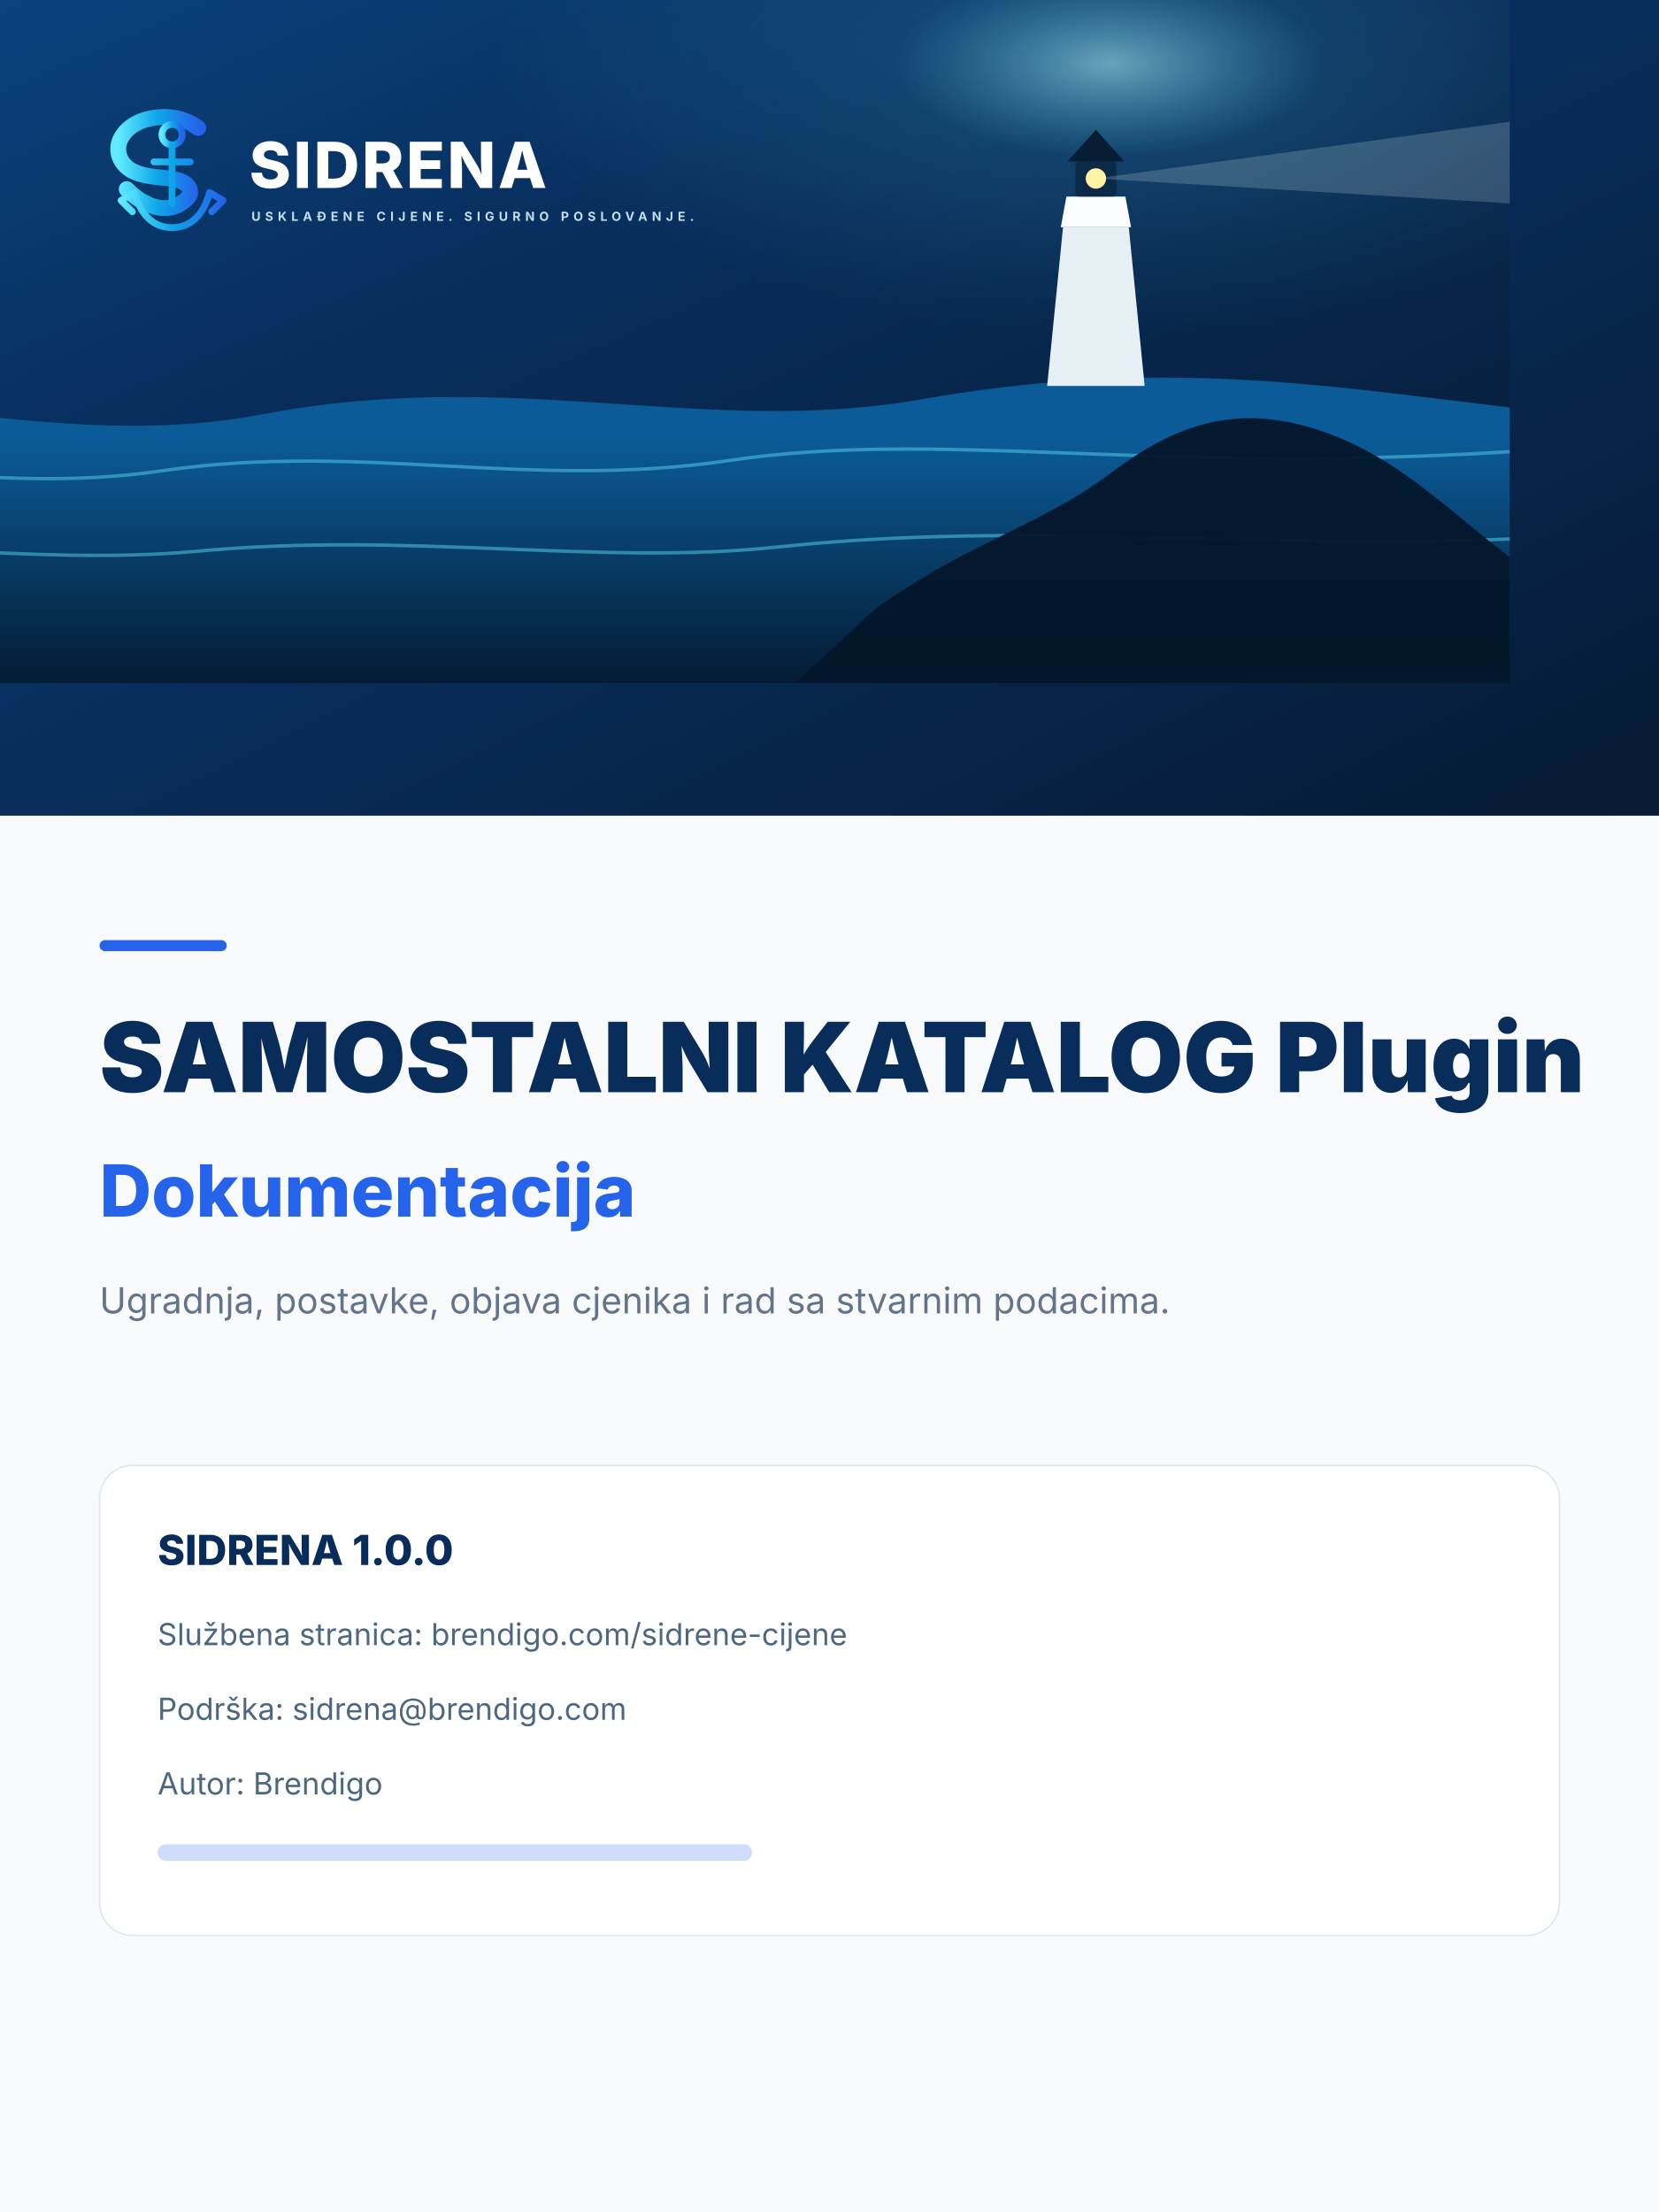
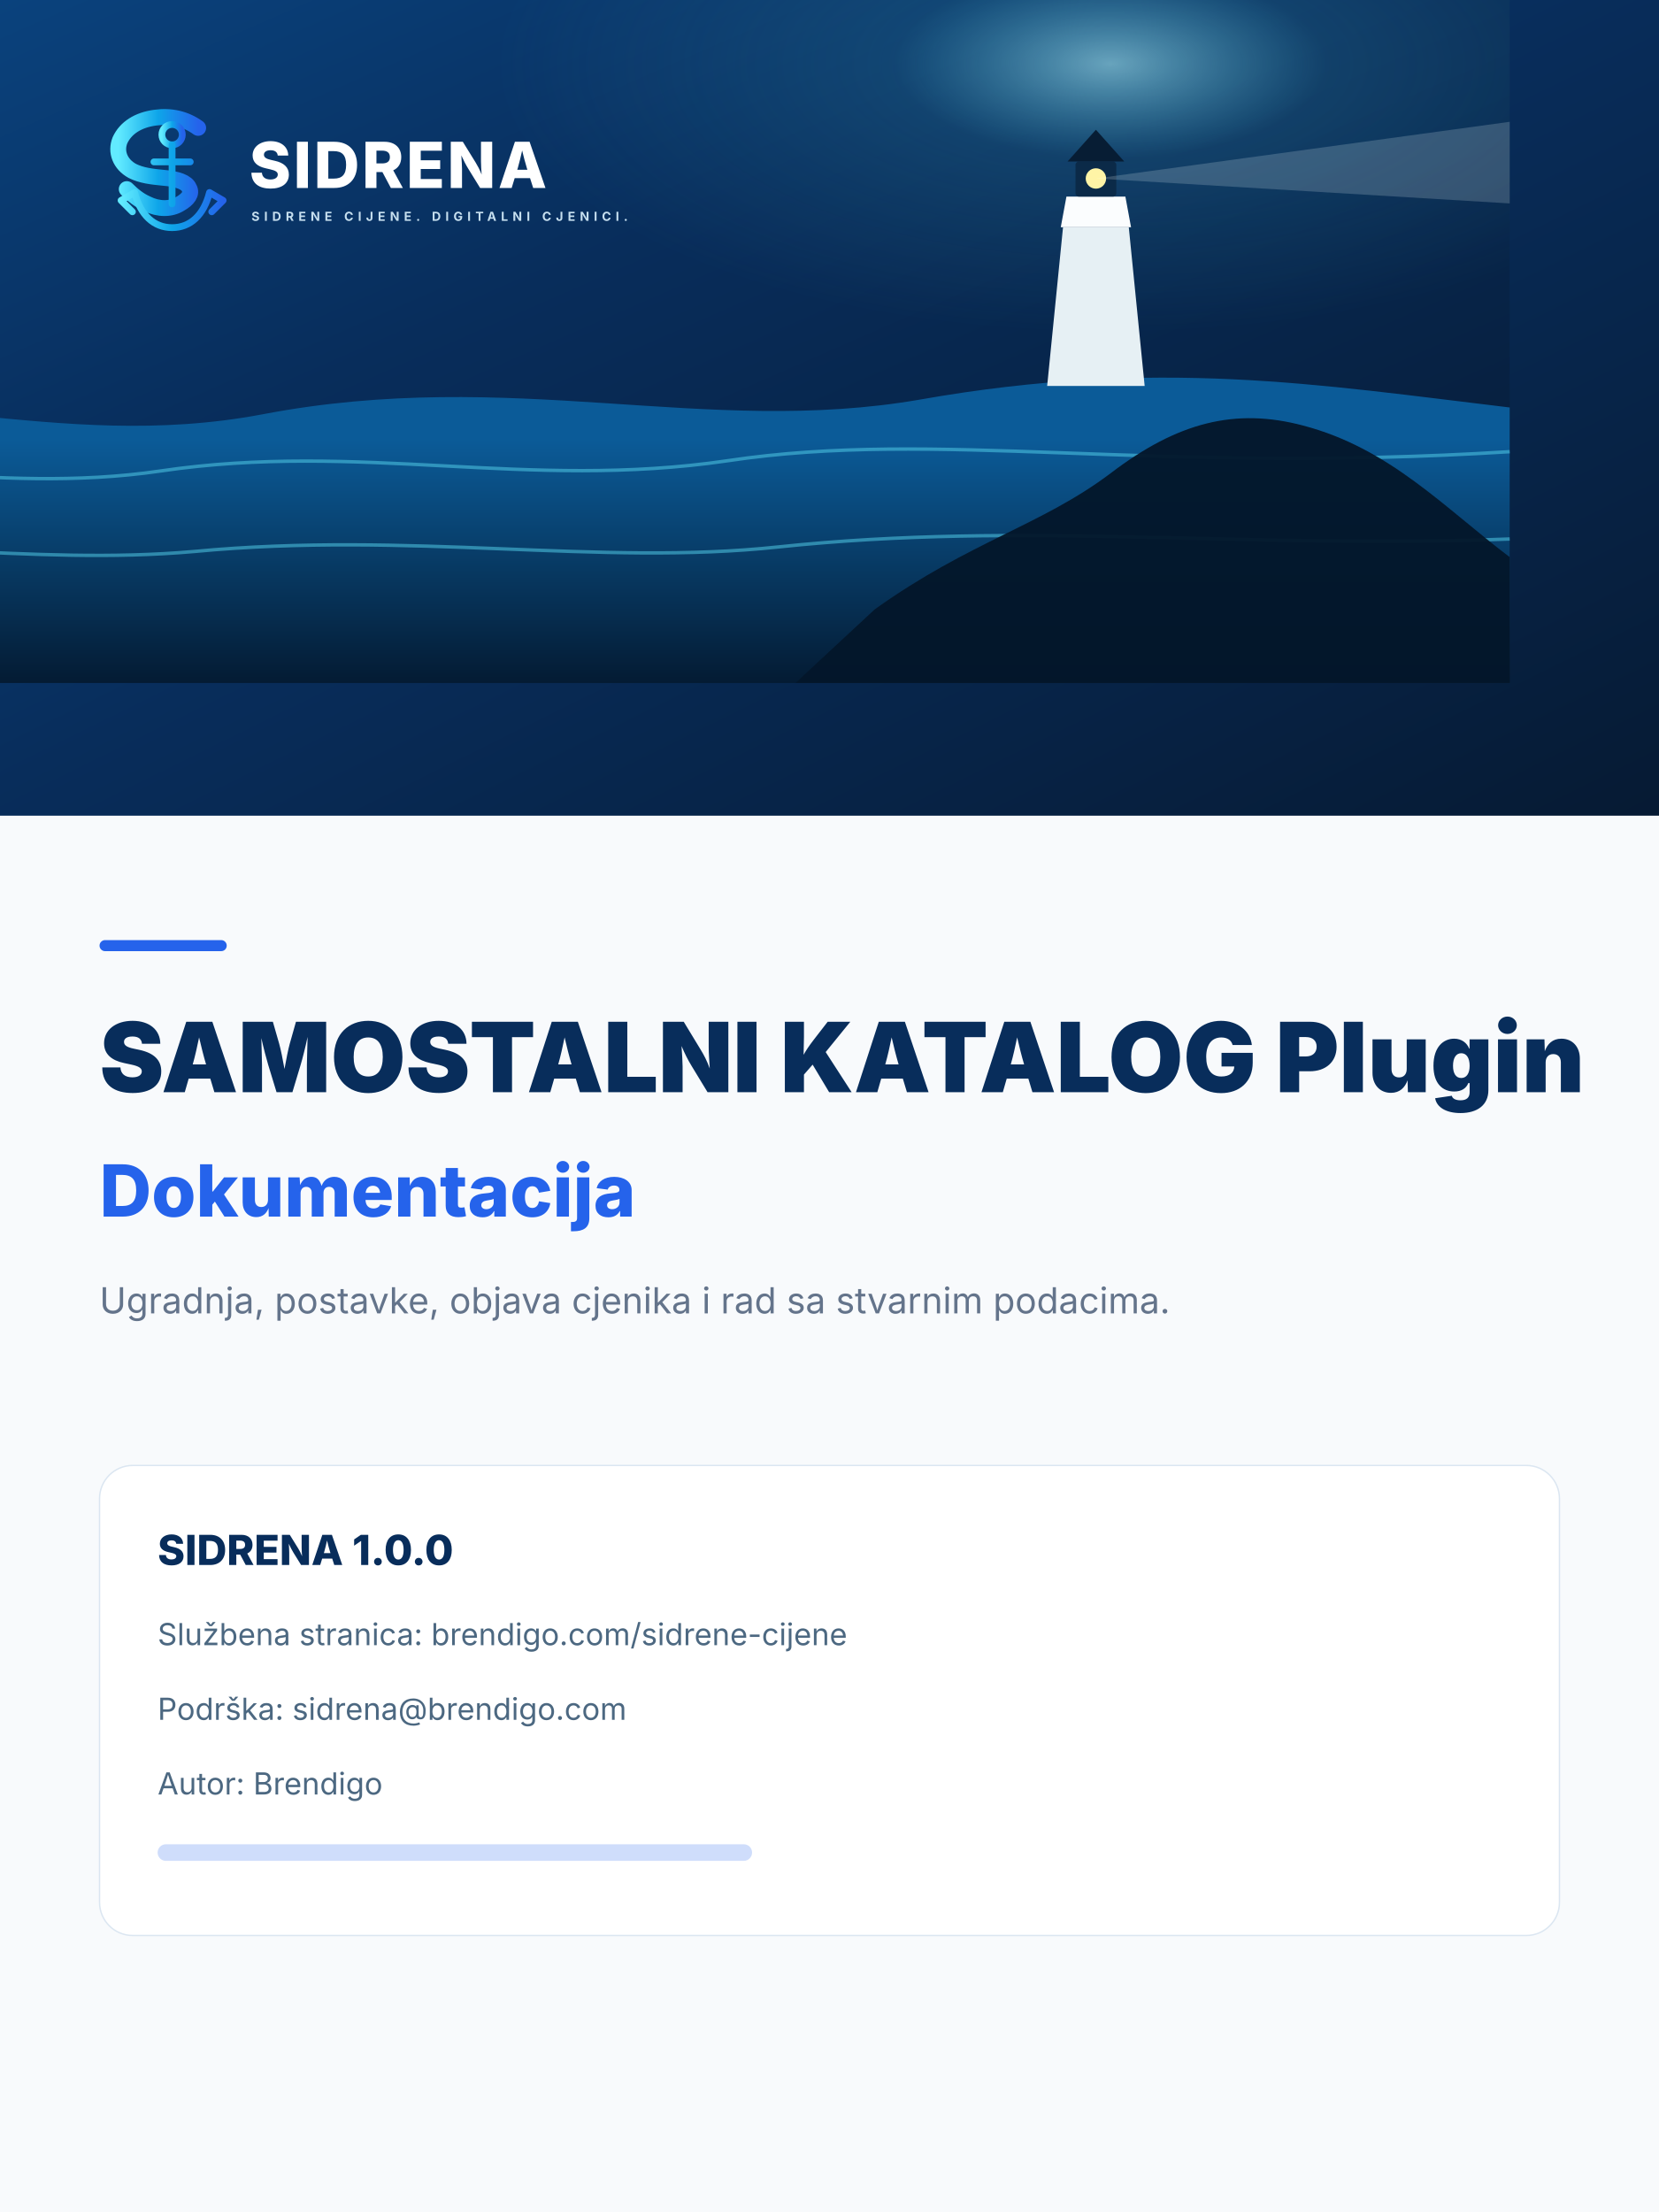
<svg xmlns="http://www.w3.org/2000/svg" viewBox="0 0 1200 1600" role="img" aria-labelledby="t">
  <defs>
    <linearGradient id="sky" x1="0" y1="0" x2="1" y2="1">
      <stop stop-color="#0B4C8D" />
      <stop offset=".48" stop-color="#082D5B" />
      <stop offset="1" stop-color="#061A33" />
    </linearGradient>
    <linearGradient id="sea" x1="0" y1=".2" x2="0" y2="1">
      <stop stop-color="#0B5B98" />
      <stop offset="1" stop-color="#041B33" />
    </linearGradient>
    <linearGradient id="cyan" x1="0" y1="0" x2="1" y2="0">
      <stop stop-color="#62EBFF" />
      <stop offset=".5" stop-color="#0EA5E9" />
      <stop offset="1" stop-color="#2563EB" />
    </linearGradient>
    <radialGradient id="glow" cx=".78" cy=".22" r=".34">
      <stop stop-color="#A8F3FF" stop-opacity=".6" />
      <stop offset=".35" stop-color="#4CCBEA" stop-opacity=".14" />
      <stop offset="1" stop-color="#4CCBEA" stop-opacity="0" />
    </radialGradient>
  </defs>
  <rect width="1200" height="1600" fill="#F8FAFC" />
  <rect width="1200" height="590" fill="url(#sky)" />
  <g transform="translate(-220 -80) scale(.82)">
    <rect width="1600" height="700" fill="url(#sky)" />
    <rect width="1600" height="700" fill="url(#glow)" />
    <path d="M0 470c168-42 315 28 500-7 220-42 390 20 580-13 210-37 352-13 520 7v243H0z" fill="url(#sea)" />
    <g opacity=".52" fill="none" stroke="#53CFE9" stroke-width="3">
      <path d="M0 520c130-26 260 15 410-7 176-26 323 17 500-9 186-28 370 12 690-8" />
      <path d="M0 588c160-20 292 9 440-4 190-18 357 13 515-4 218-23 410 2 645-7" />
    </g>
    <path d="M1040 635c84-60 147-74 208-120 59-45 110-58 170-42 76 20 124 72 182 116v111H970z" fill="#03162A" opacity=".95" />
    <path d="M1192 438h86l-14-140h-58z" fill="#E6F0F4" />
    <path d="M1204 298h62l-5-27h-52z" fill="#FBFDFE" />
    <rect x="1217" y="240" width="36" height="31" rx="3" fill="#0B2A48" />
    <path d="M1210 240h50l-25-28z" fill="#071D34" />
    <circle cx="1235" cy="255" r="9" fill="#FFF4A6" />
    <path d="M1235 255L1600 205v72z" fill="#F4FFFF" opacity=".18" />
  </g>
  <g transform="translate(72 72) scale(0.82)">
    <g fill="none" stroke="url(#cyan)" stroke-linecap="round" stroke-linejoin="round">
      <path d="M87 25c-11-8-24-11-38-9-15 2-26 9-31 20-4 10 0 21 11 27 8 4 17 5 27 6 13 1 21 4 23 9 3 5-1 10-8 14-8 5-19 5-29 0-7-3-13-8-18-13" stroke-width="14" />
      <circle cx="64" cy="31" r="9" stroke-width="6" />
      <path d="M64 40v52M48 55h32M31 82c5 20 17 31 33 31s28-11 33-31M31 82l-12 7 10 10m68-17 12 7-10 10" stroke-width="6" />
    </g>
    <text x="132" y="78" fill="#fff" font-family="Inter,Segoe UI,Arial,sans-serif" font-size="56" font-weight="800" letter-spacing="2">SIDRENA</text>
-     <text x="134" y="107" fill="#C6DFEF" font-family="Inter,Segoe UI,Arial,sans-serif" font-size="11" font-weight="700" letter-spacing="4">USKLAĐENE CIJENE. SIGURNO POSLOVANJE.</text>
+     <text x="134" y="107" fill="#C6DFEF" font-family="Inter,Segoe UI,Arial,sans-serif" font-size="11" font-weight="700" letter-spacing="4">SIDRENE CIJENE. DIGITALNI CJENICI.</text>
  </g>
  <rect x="72" y="680" width="92" height="8" rx="4" fill="#2563EB" />
  <text x="72" y="790" fill="#082D5B" font-family="Inter,Segoe UI,Arial,sans-serif" font-size="70" font-weight="850">SAMOSTALNI KATALOG Plugin</text>
  <text x="72" y="880" fill="#2563EB" font-family="Inter,Segoe UI,Arial,sans-serif" font-size="52" font-weight="800">Dokumentacija</text>
  <text x="72" y="950" fill="#64748B" font-family="Inter,Segoe UI,Arial,sans-serif" font-size="26">Ugradnja, postavke, objava cjenika i rad sa stvarnim podacima.</text>
  <g transform="translate(72 1060)" font-family="Inter,Segoe UI,Arial,sans-serif">
    <rect width="1056" height="340" rx="24" fill="#fff" stroke="#DBE6F1" />
    <text x="42" y="72" fill="#082D5B" font-size="30" font-weight="800">SIDRENA 1.0.0</text>
    <text x="42" y="130" fill="#4C6881" font-size="22">Službena stranica: brendigo.com/sidrene-cijene</text>
    <text x="42" y="184" fill="#4C6881" font-size="22">Podrška: sidrena@brendigo.com</text>
    <text x="42" y="238" fill="#4C6881" font-size="22">Autor: Brendigo</text>
    <rect x="42" y="274" width="430" height="12" rx="6" fill="#2563EB" opacity=".22" />
  </g>
</svg>
